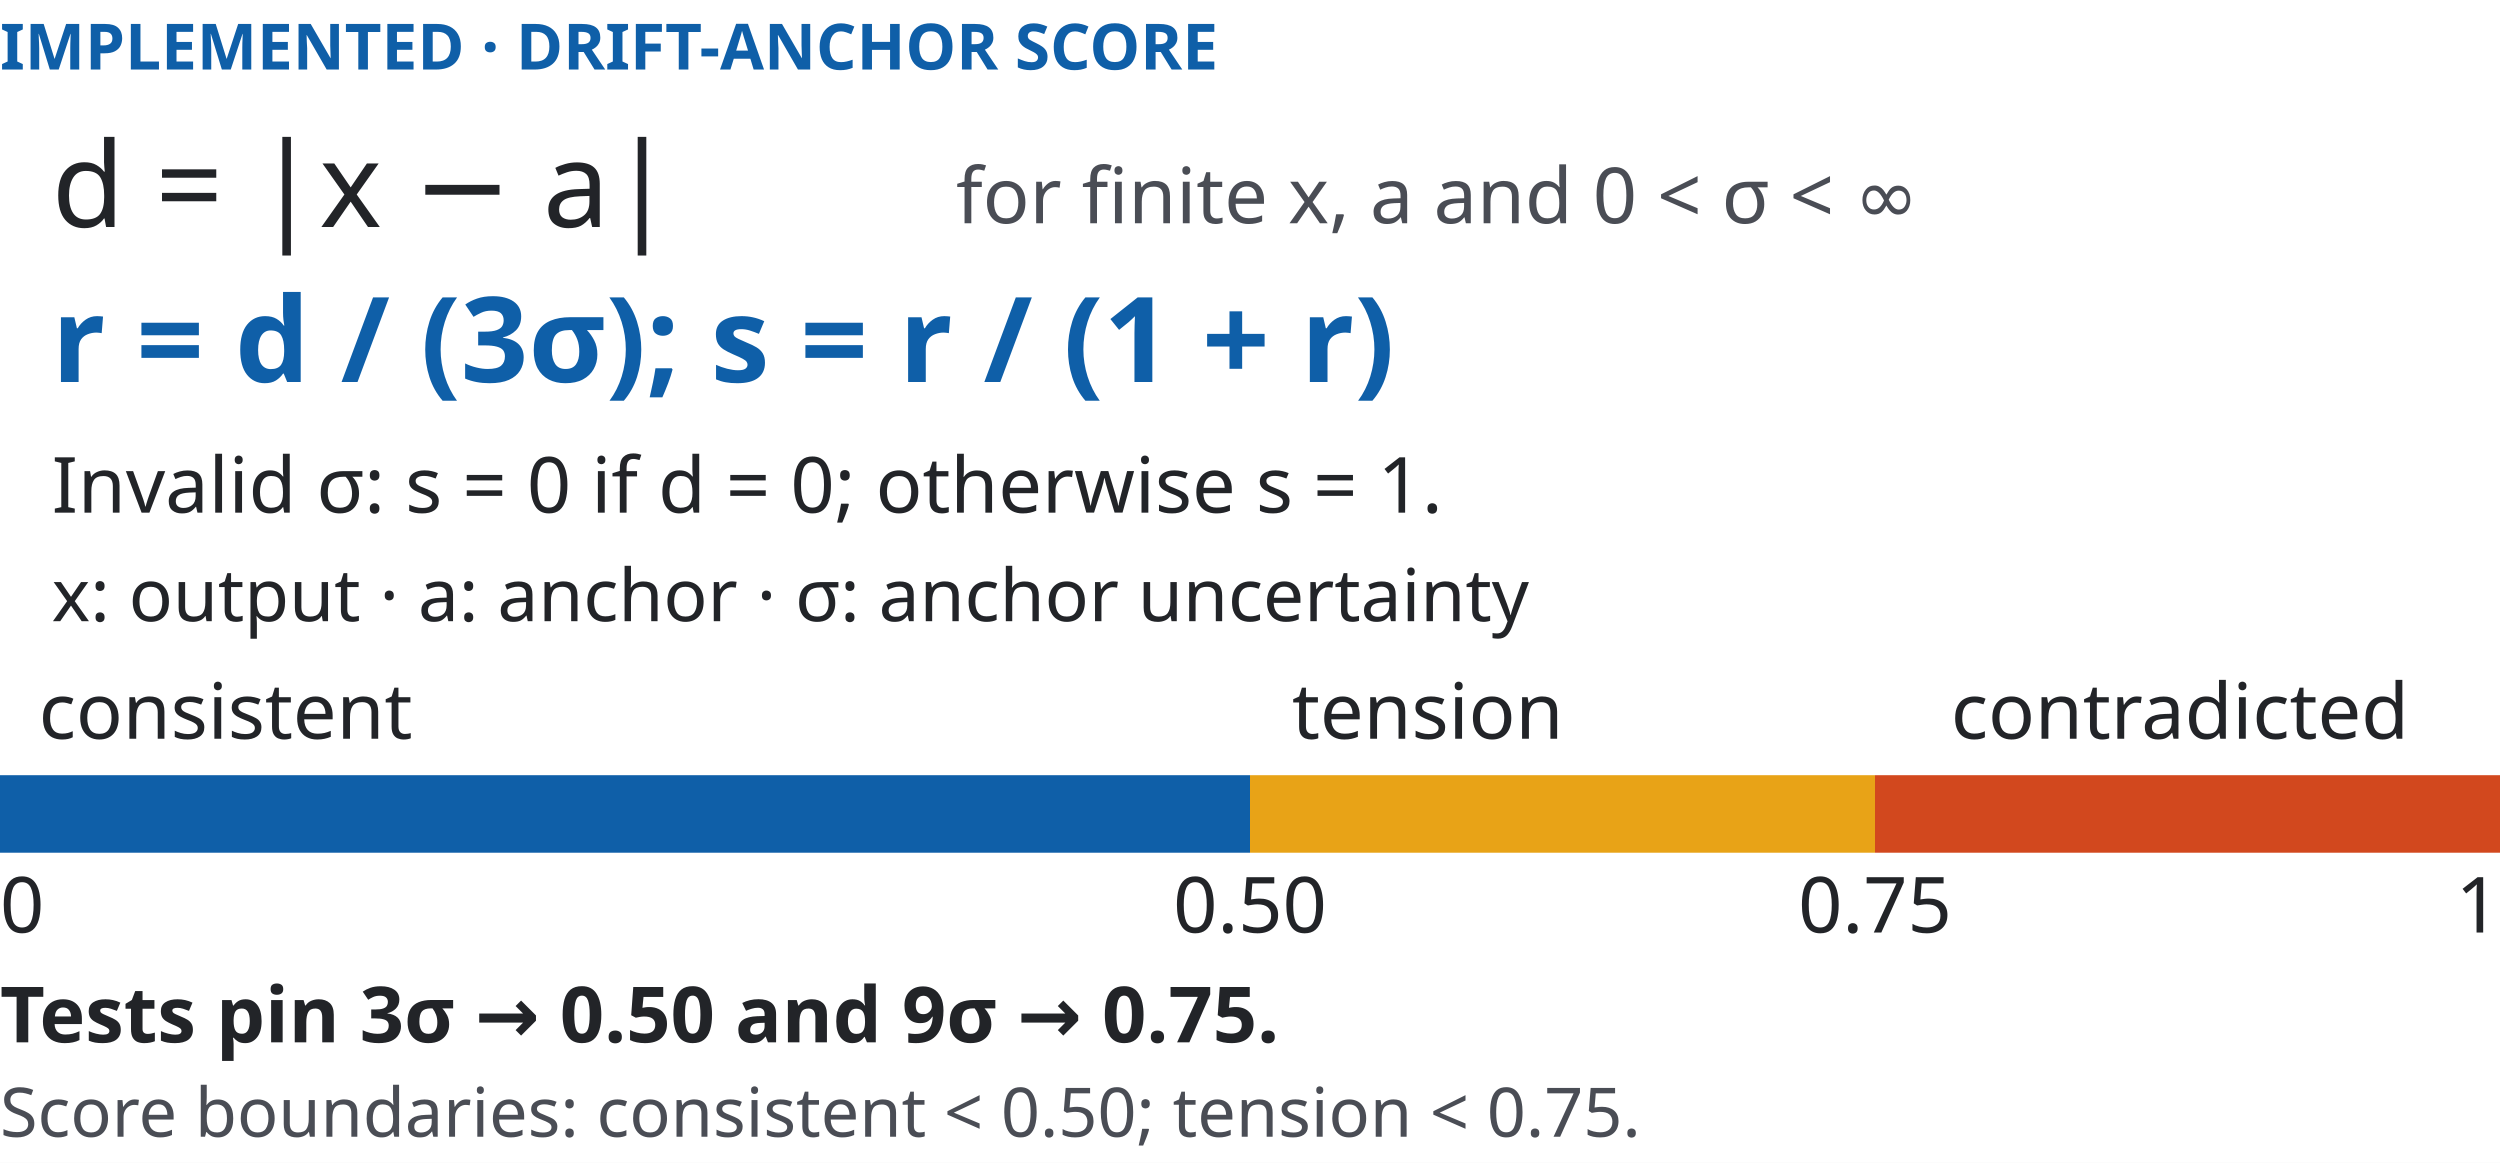
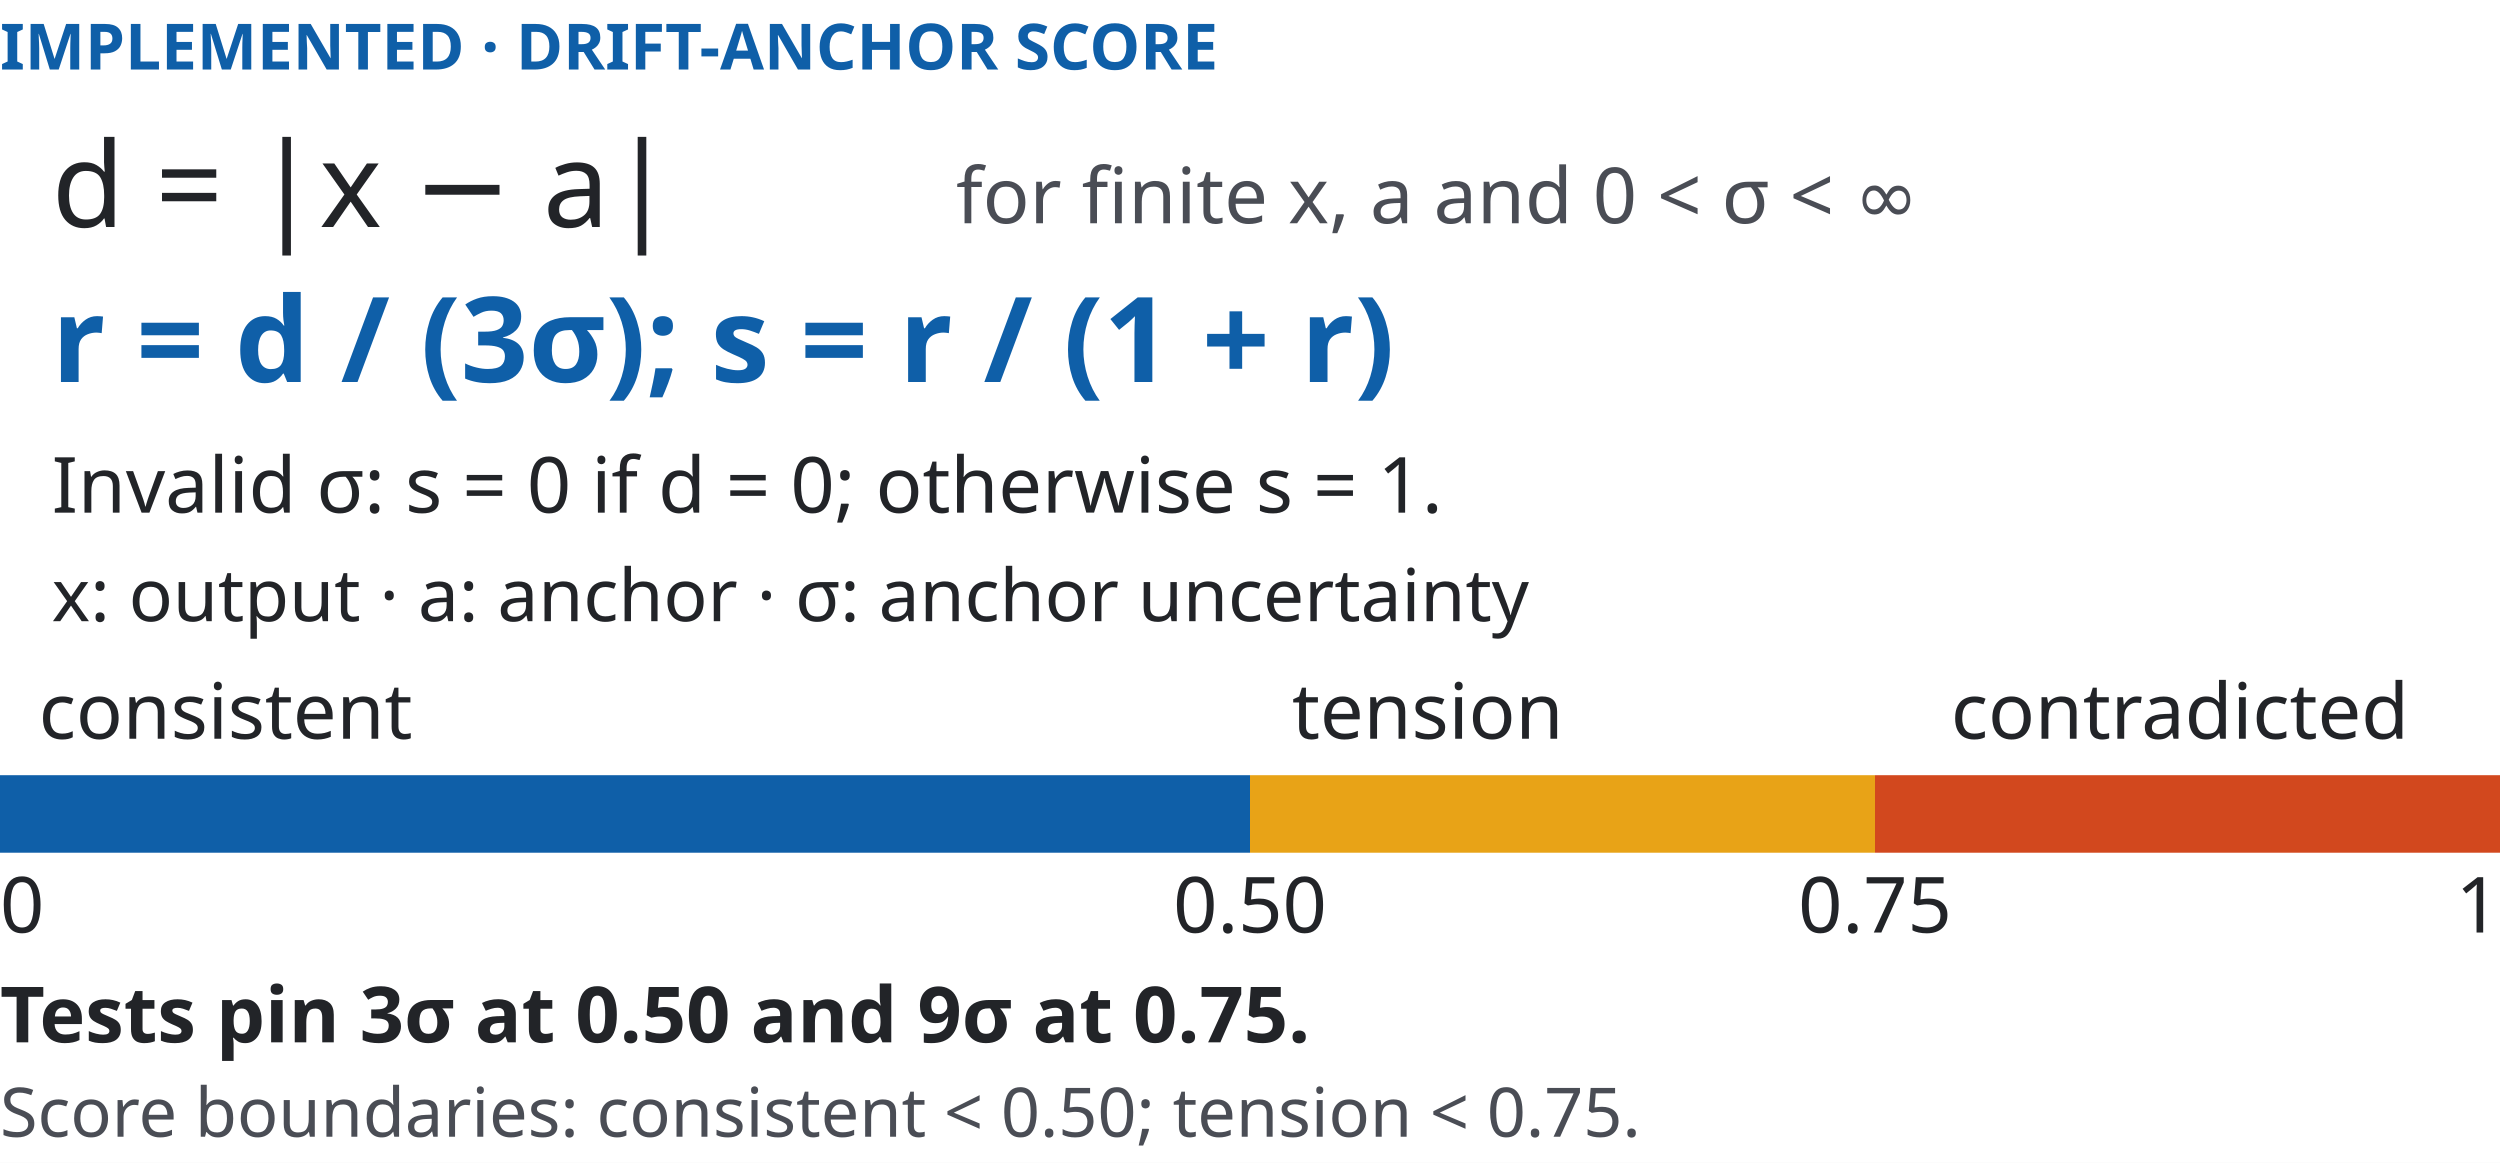
<svg xmlns="http://www.w3.org/2000/svg" width="548.504pt" height="255.118pt" viewBox="0 0 548.504 255.118" version="1.1">
  <defs>
    <style type="text/css">*{stroke-linejoin: round; stroke-linecap: butt}</style>
  </defs>
  <g id="figure_1">
    <g id="patch_1">
      <path d="M 0 255.118  L 548.504 255.118  L 548.504 0  L 0 0  z " style="fill: #ffffff" />
    </g>
    <g id="axes_1">
      <g id="patch_2">
-         <path d="M 0 170.079  L 274.252 170.079  L 274.252 187.087  L 0 187.087  z " clip-path="url(#p561f25eb8b)" style="fill: #0f5fa8" />
+         <path d="M 0 170.079  L 274.252 170.079  L 274.252 187.087  L 0 187.087  z " clip-path="url(#p7f00d78178)" style="fill: #0f5fa8" />
      </g>
      <g id="patch_3">
-         <path d="M 274.252 170.079  L 411.378 170.079  L 411.378 187.087  L 274.252 187.087  z " clip-path="url(#p561f25eb8b)" style="fill: #e8a317" />
+         <path d="M 274.252 170.079  L 411.378 170.079  L 411.378 187.087  L 274.252 187.087  z " clip-path="url(#p7f00d78178)" style="fill: #e8a317" />
      </g>
      <g id="patch_4">
-         <path d="M 411.378 170.079  L 548.504 170.079  L 548.504 187.087  L 411.378 187.087  z " clip-path="url(#p561f25eb8b)" style="fill: #d2481e" />
+         <path d="M 411.378 170.079  L 548.504 170.079  L 548.504 187.087  L 411.378 187.087  z " clip-path="url(#p7f00d78178)" style="fill: #d2481e" />
      </g>
      <g id="text_1">
        <text style="font-weight: 700; font-size: 14px; font-family: 'IBM Plex Sans'; text-anchor: start; fill: #0f5fa8" x="0" y="15.259" transform="rotate(-0 0 15.25858)">IMPLEMENTED · DRIFT-ANCHOR SCORE</text>
      </g>
      <g id="text_2">
        <text style="font-size: 26px; font-family: 'IBM Plex Sans'; text-anchor: start; fill: #222428" x="11.339" y="49.8" transform="rotate(-0 11.33858 49.79968)">d = |x − a|</text>
      </g>
      <g id="text_3">
        <text style="font-size: 17px; font-family: 'IBM Plex Sans'; text-anchor: start; fill: #4a4d55" x="209.764" y="48.98" transform="rotate(-0 209.7638 48.98047)">for finite x, a and 0 &lt; σ &lt; ∞</text>
      </g>
      <g id="text_4">
        <text style="font-weight: 600; font-size: 26px; font-family: 'IBM Plex Sans'; text-anchor: start; fill: #0f5fa8" x="11.339" y="83.815" transform="rotate(-0 11.33858 83.81543)">r = d / (3σ);  s = r / (1 + r)</text>
      </g>
      <g id="text_5">
        <text style="font-size: 17px; font-family: 'IBM Plex Sans'; text-anchor: start; fill: #222428" x="11.339" y="112.477" transform="rotate(-0 11.33858 112.4765)">Invalid σ: s = 0 if d = 0; otherwise s = 1.</text>
      </g>
      <g id="text_6">
        <text style="font-size: 16px; font-family: 'IBM Plex Sans'; text-anchor: start; fill: #222428" x="11.339" y="136.291" transform="rotate(-0 11.33858 136.291)">x: output · a: anchor · σ: anchor uncertainty</text>
      </g>
      <g id="text_7">
        <text style="font-size: 17px; font-family: 'IBM Plex Sans'; text-anchor: start; fill: #222428" x="8.504" y="162.083" transform="rotate(-0 8.503937 162.0828)">consistent</text>
      </g>
      <g id="text_8">
        <text style="font-size: 17px; font-family: 'IBM Plex Sans'; text-anchor: start; fill: #222428" x="283.465" y="162.083" transform="rotate(-0 283.4646 162.0828)">tension</text>
      </g>
      <g id="text_9">
        <text style="font-size: 17px; font-family: 'IBM Plex Sans'; text-anchor: start; fill: #222428" x="428.031" y="162.083" transform="rotate(-0 428.0315 162.0828)">contradicted</text>
      </g>
      <g id="text_10">
        <text style="font-size: 17px; font-family: 'IBM Plex Sans'; text-anchor: start; fill: #222428" x="0" y="204.603" transform="rotate(-0 0 204.6025)">0</text>
      </g>
      <g id="text_11">
        <text style="font-size: 17px; font-family: 'IBM Plex Sans'; text-anchor: middle; fill: #222428" x="274.252" y="204.603" transform="rotate(-0 274.252 204.6025)">0.50</text>
      </g>
      <g id="text_12">
        <text style="font-size: 17px; font-family: 'IBM Plex Sans'; text-anchor: middle; fill: #222428" x="411.378" y="204.603" transform="rotate(-0 411.378 204.6025)">0.75</text>
      </g>
      <g id="text_13">
        <text style="font-size: 17px; font-family: 'IBM Plex Sans'; text-anchor: end; fill: #222428" x="548.504" y="204.603" transform="rotate(-0 548.5039 204.6025)">1</text>
      </g>
      <g id="text_14">
-         <text style="font-weight: 600; font-size: 17px; font-family: 'IBM Plex Sans'; text-anchor: start; fill: #222428" x="0" y="228.697" transform="rotate(-0 0 228.697)">Tests pin 3σ → 0.50 and 9σ → 0.75.</text>
+         <text style="font-weight: 600; font-size: 17px; font-family: 'IBM Plex Sans'; text-anchor: start; fill: #222428" x="0" y="228.697" transform="rotate(-0 0 228.697)">Tests pin 3σ at 0.50 and 9σ at 0.75.</text>
      </g>
      <g id="text_15">
        <text style="font-size: 15px; font-family: 'IBM Plex Sans'; text-anchor: start; fill: #4a4d55" x="0" y="249.397" transform="rotate(-0 0 249.3969)">Score boundaries: consistent &lt; 0.50; tension &lt; 0.75.</text>
      </g>
    </g>
  </g>
  <defs>
-     <clipPath id="p561f25eb8b">
+     <clipPath id="p7f00d78178">
      <rect x="0" y="0" width="548.504" height="255.118" />
    </clipPath>
  </defs>
</svg>
